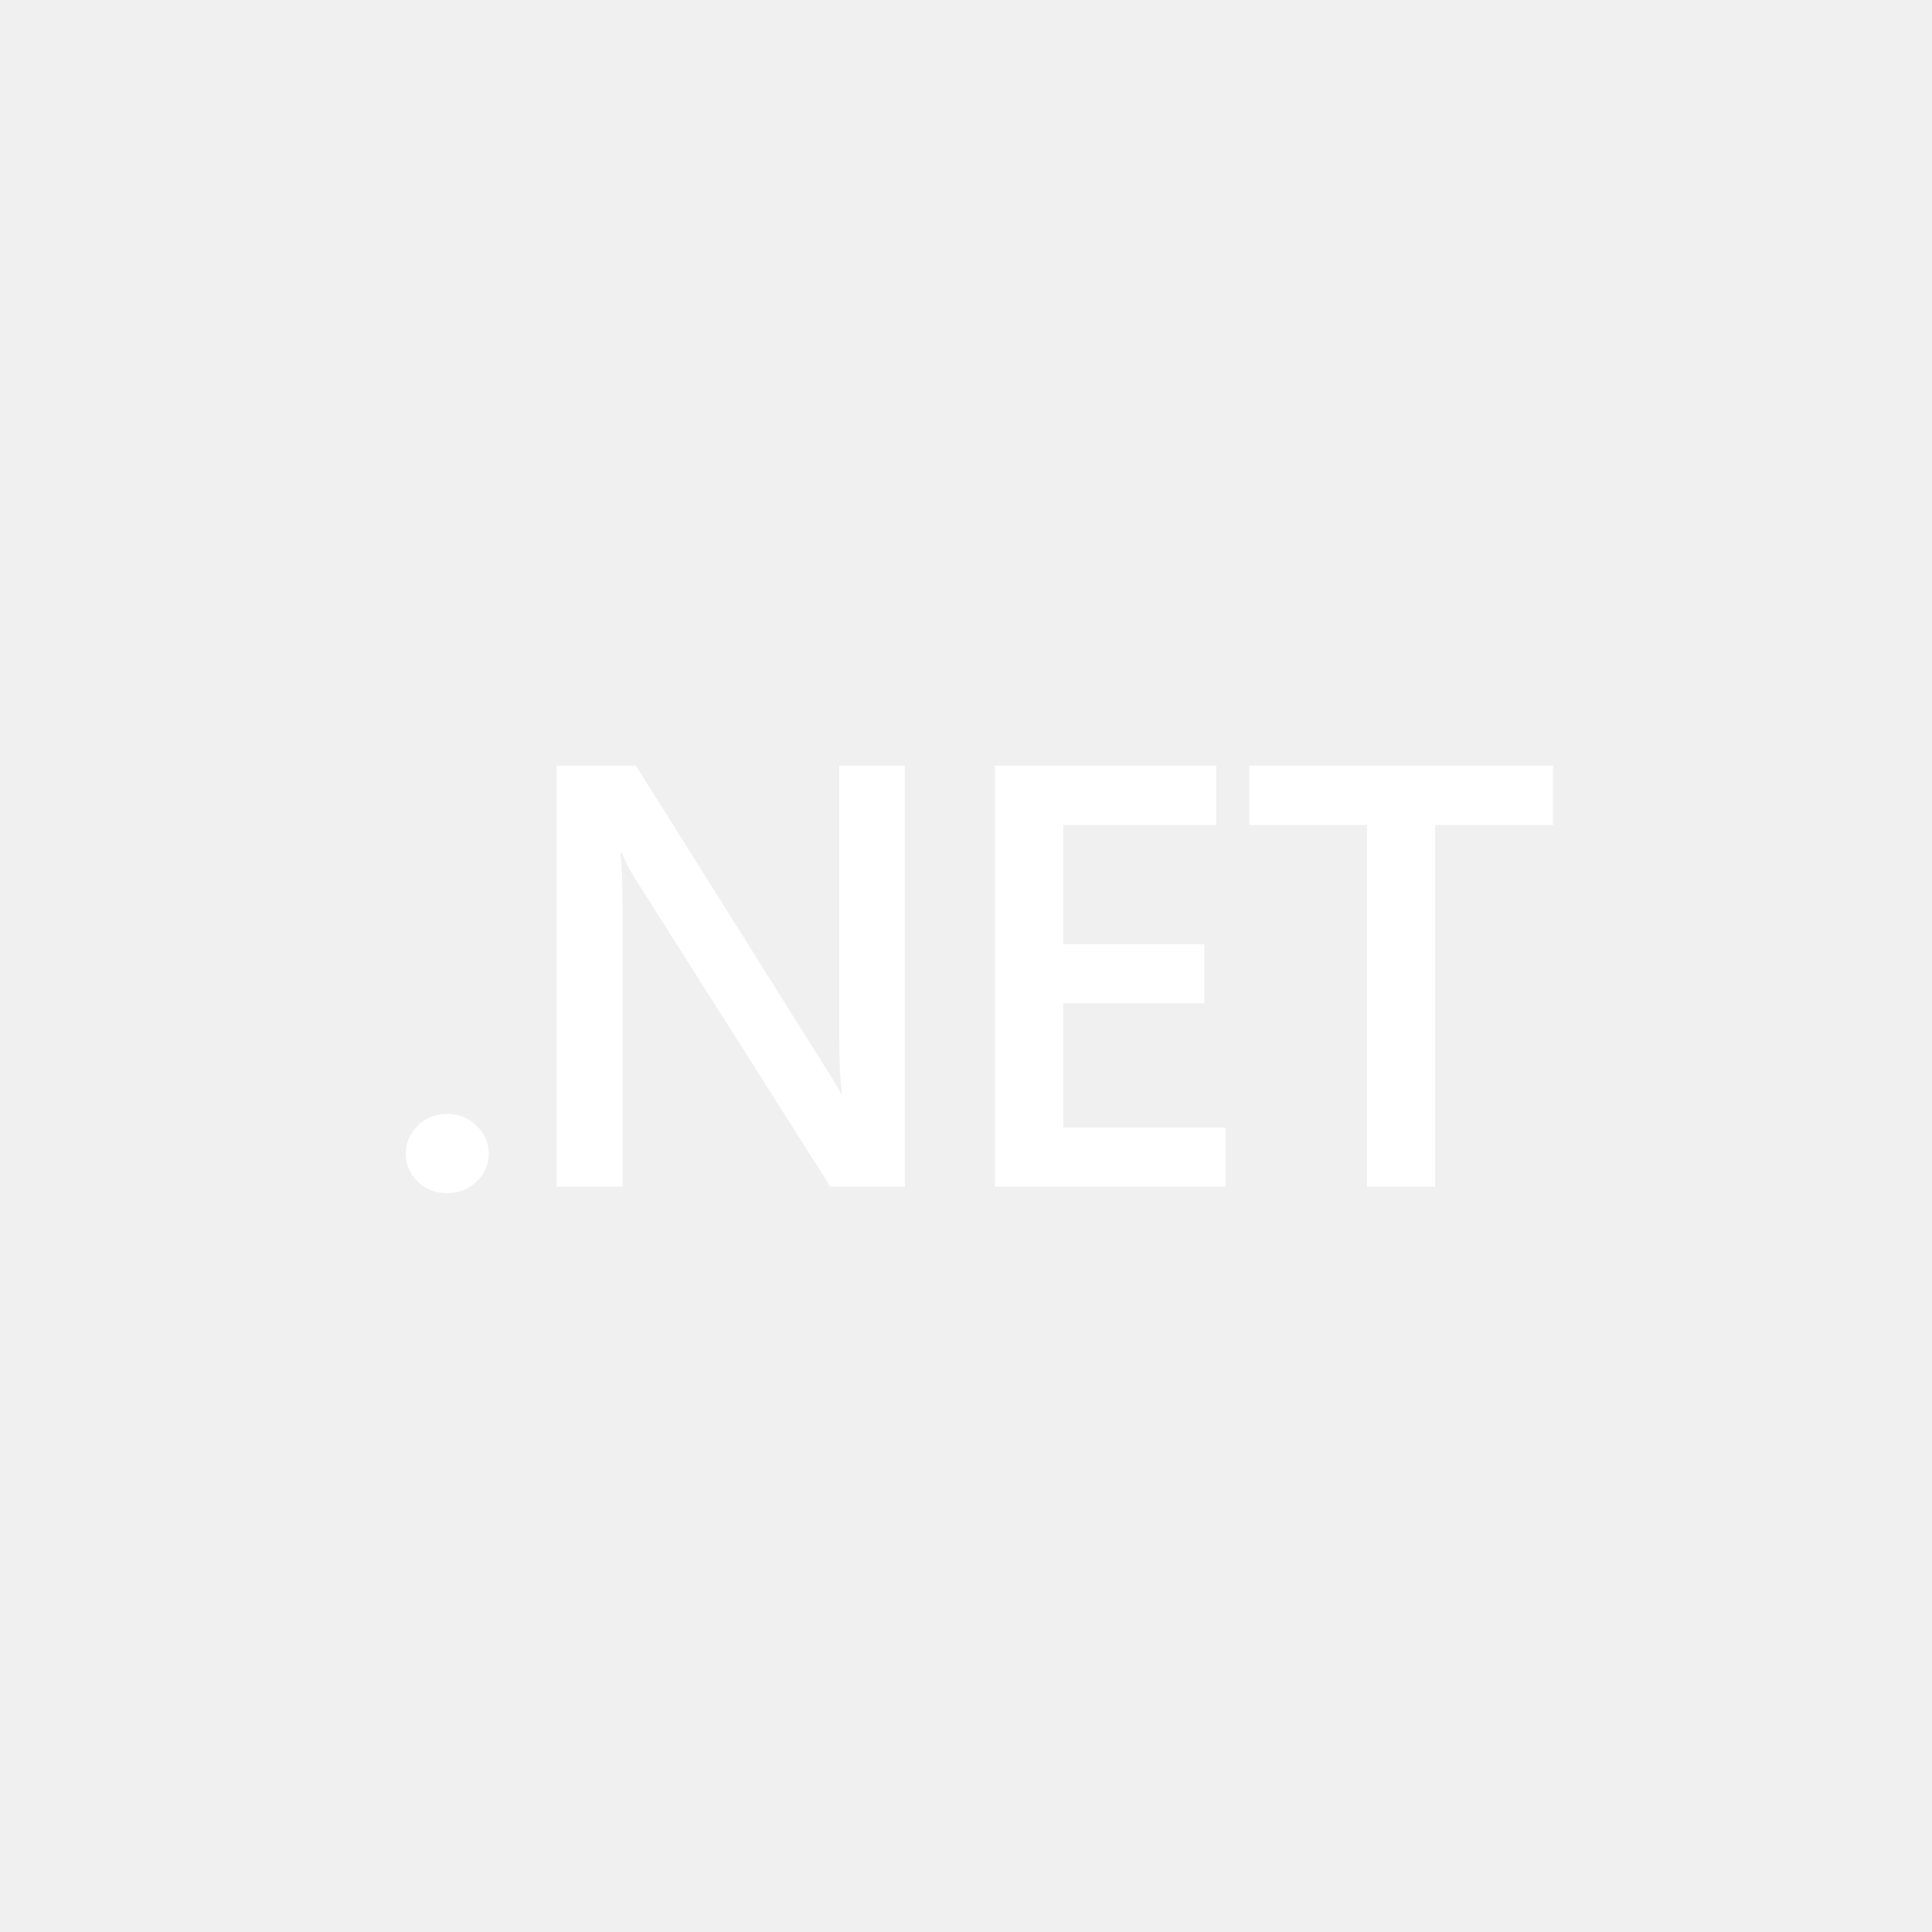
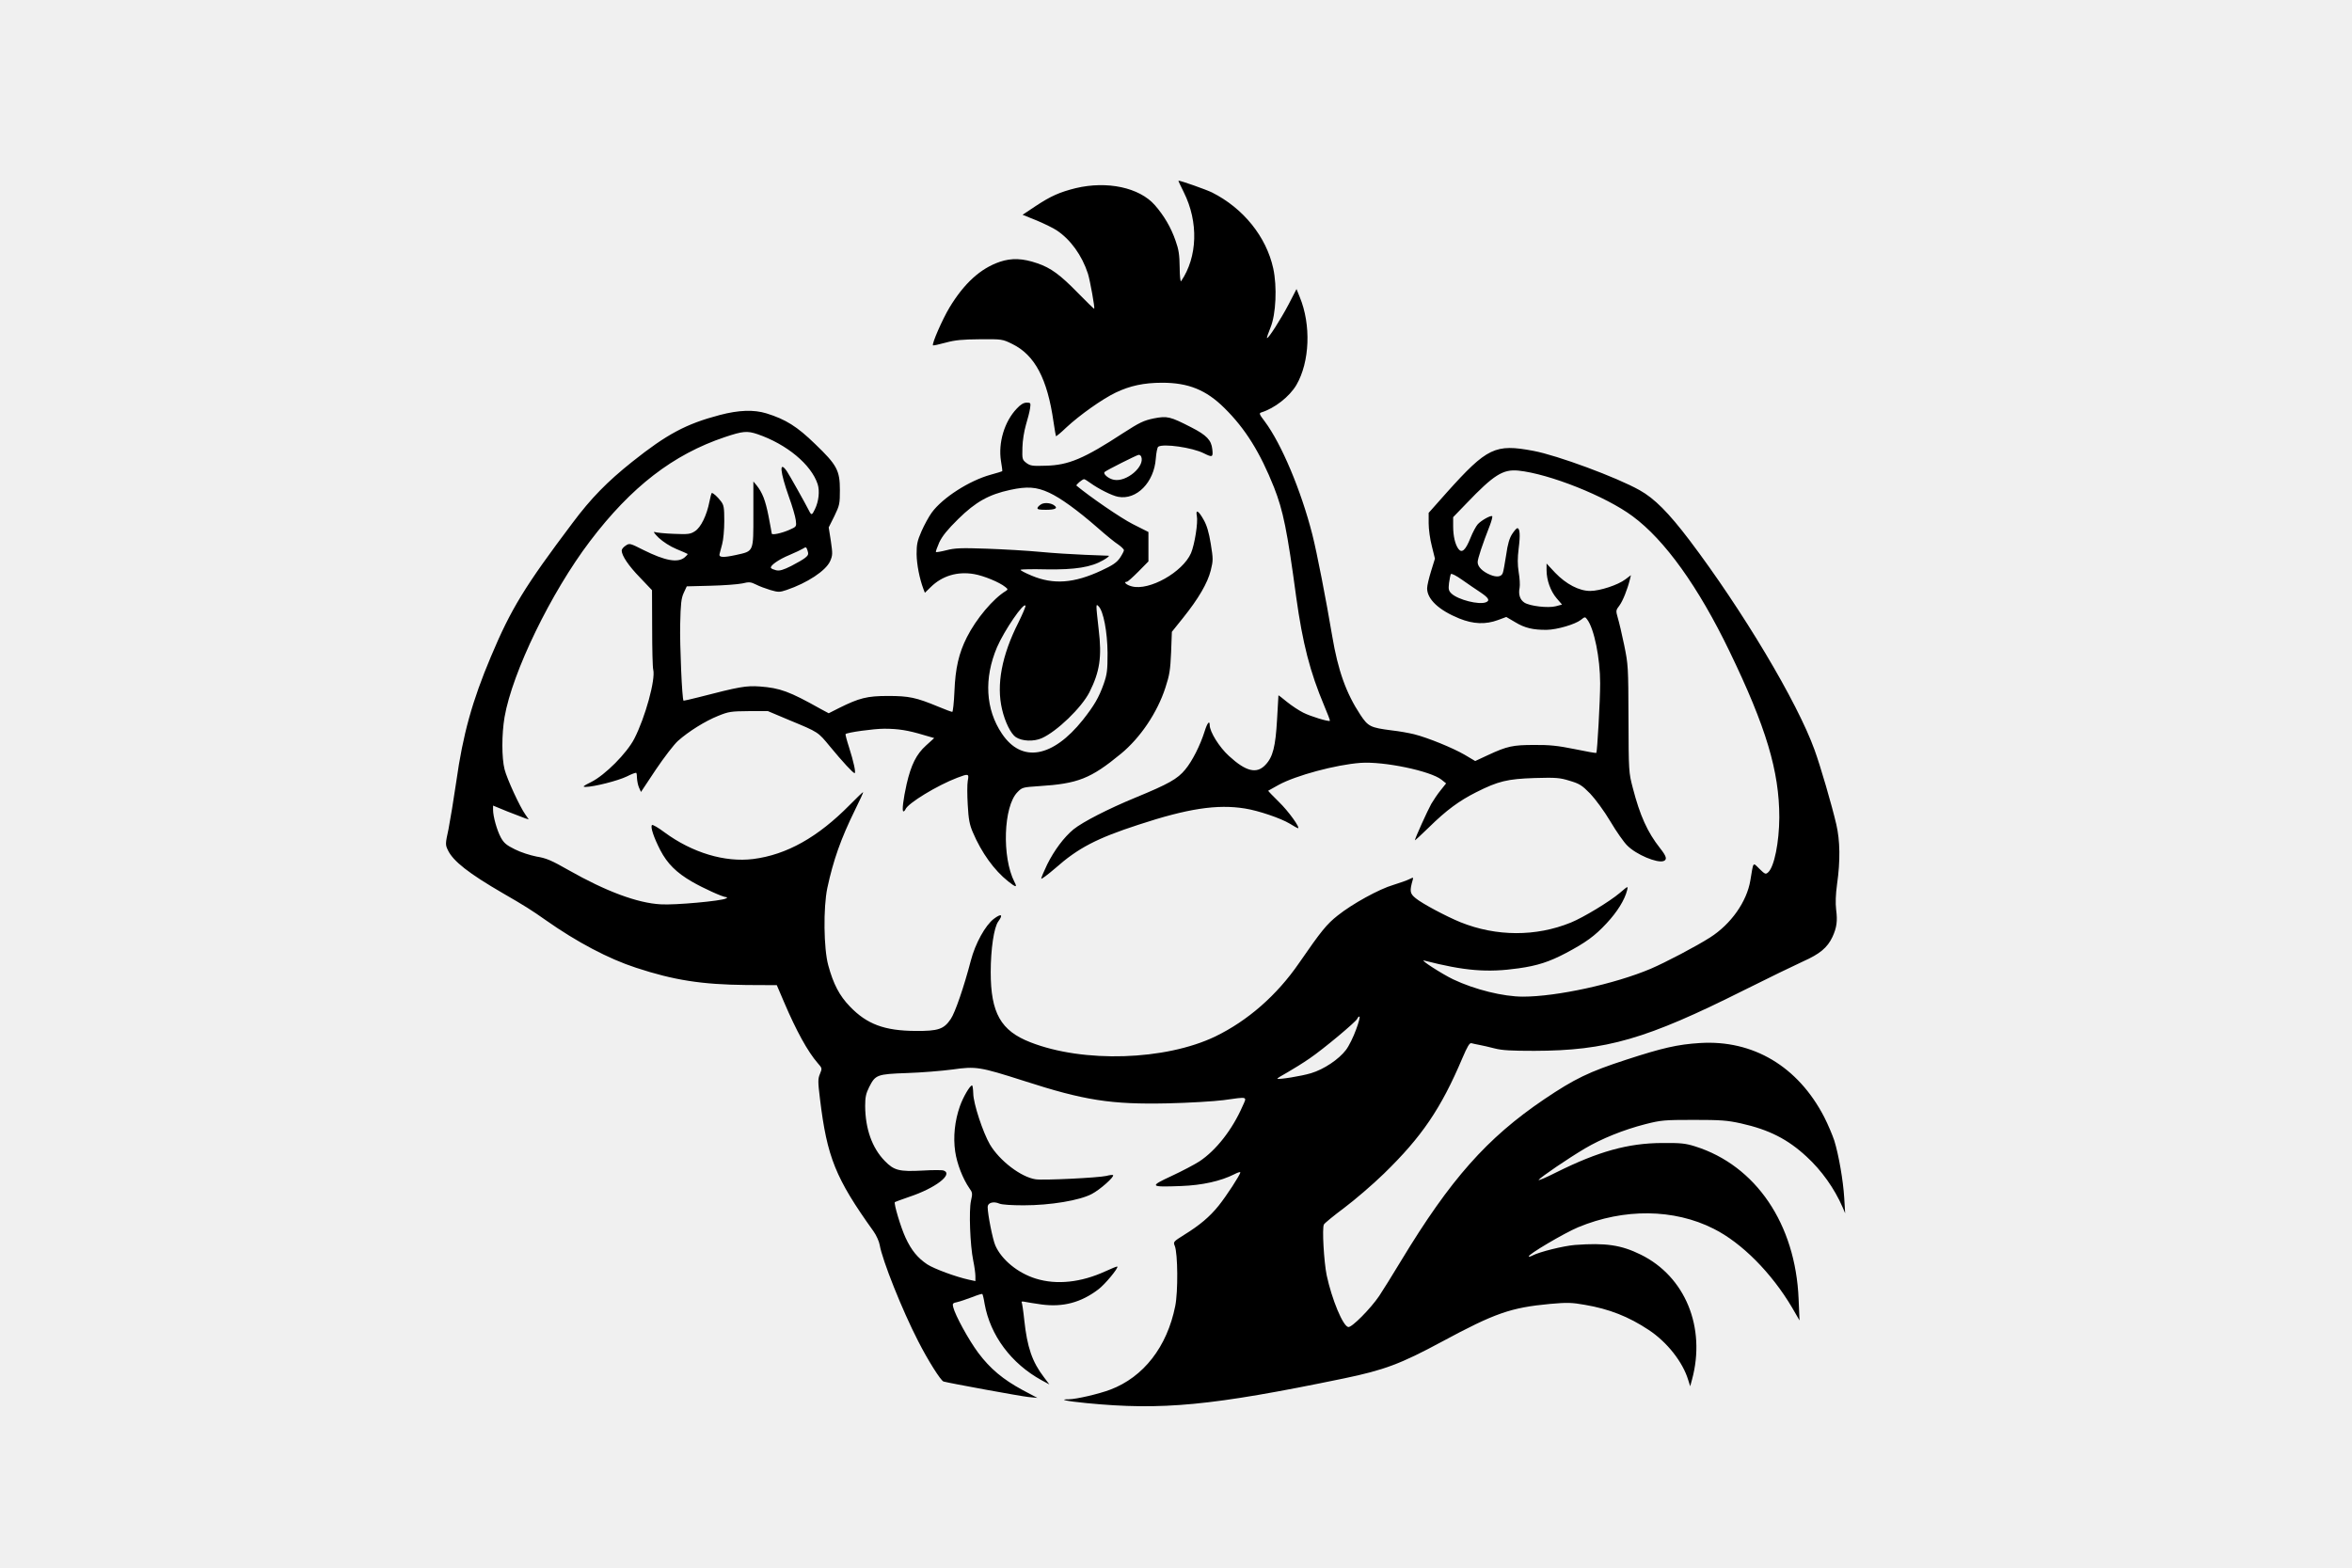
- <svg xmlns="http://www.w3.org/2000/svg" width="456" height="456" viewBox="0 0 456 456" version="1.1" xml:space="preserve" style="fill-rule:evenodd;clip-rule:evenodd;stroke-linejoin:round;stroke-miterlimit:2;">
-   <path d="m 105.5,281.609 c -2.703,0 -5.001,-0.9 -6.893,-2.702 -1.892,-1.848 -2.838,-4.042 -2.838,-6.582 0,-2.587 0.946,-4.804 2.838,-6.652 1.892,-1.848 4.19,-2.772 6.893,-2.772 2.748,0 5.068,0.924 6.96,2.772 1.937,1.848 2.906,4.064 2.906,6.652 0,2.54 -0.968,4.734 -2.906,6.582 -1.892,1.802 -4.212,2.702 -6.96,2.702 z" style="fill:#ffffff;fill-rule:nonzero;stroke-width:0.838" />
-   <path d="M 213.561,280.084 H 195.99 L 149.7,207.054 c -1.171,-1.848 -2.14,-3.765 -2.906,-5.751 h -0.406 c 0.361,2.125 0.541,6.675 0.541,13.65 v 65.132 h -15.543 v -99.36 h 18.719 l 44.737,71.298 c 1.892,2.957 3.109,4.989 3.649,6.098 h 0.27 c -0.45,-2.632 -0.676,-7.09 -0.676,-13.373 v -64.023 h 15.476 z" style="fill:#ffffff;fill-rule:nonzero;stroke-width:0.838" />
-   <path d="m 289.251,280.084 h -54.401 v -99.36 h 52.238 v 13.997 h -36.154 v 28.131 h 33.316 v 13.927 h -33.316 v 29.378 h 38.316 z" style="fill:#ffffff;fill-rule:nonzero;stroke-width:0.838" />
-   <path d="M 366.565,194.721 H 338.722 v 85.363 h -16.084 v -85.363 h -27.775 v -13.997 h 71.701 z" style="fill:#ffffff;fill-rule:nonzero;stroke-width:0.838" />
+ <svg xmlns="http://www.w3.org/2000/svg" version="1.0" width="1536pt" height="1024pt" viewBox="0 0 1536 1024" preserveAspectRatio="xMidYMid meet">
+   <g transform="translate(0,1024) scale(0.1,-0.1)" fill="#000000" stroke="none">
+     <path d="M7731 8984 c97 -194 90 -423 -18 -581 -4 -6 -9 35 -9 90 -1 82 -6 117 -27 175 -30 87 -75 163 -135 232 -101 115 -311 160 -517 111 -104 -26 -162 -51 -263 -118 l-84 -56 92 -37 c50 -21 109 -50 130 -64 91 -60 166 -164 205 -284 14 -45 46 -223 41 -229 -1 -2 -49 45 -106 103 -116 119 -177 164 -265 194 -95 33 -168 36 -245 10 -127 -43 -234 -141 -330 -300 -46 -77 -116 -237 -107 -246 2 -2 39 6 83 18 63 17 108 21 224 22 144 1 146 1 211 -31 147 -72 229 -227 269 -508 7 -49 15 -92 16 -94 2 -2 33 23 68 57 87 81 235 186 323 228 92 44 183 64 303 64 171 0 287 -47 406 -165 137 -135 233 -290 324 -518 60 -153 86 -280 145 -717 42 -302 90 -489 183 -710 22 -52 39 -96 37 -98 -7 -8 -127 29 -174 53 -28 14 -75 45 -106 70 -30 25 -55 44 -56 43 0 -2 -4 -73 -9 -158 -10 -176 -27 -245 -76 -296 -57 -61 -127 -44 -238 58 -63 57 -126 158 -126 202 0 33 -16 14 -33 -41 -29 -92 -81 -195 -127 -250 -50 -61 -109 -94 -325 -183 -177 -73 -343 -158 -404 -207 -63 -52 -126 -137 -172 -229 -21 -44 -39 -86 -39 -93 0 -6 42 25 93 69 148 131 269 194 542 283 322 106 514 135 695 106 89 -14 235 -64 293 -99 27 -17 51 -30 53 -30 19 0 -62 112 -123 171 -40 39 -72 73 -71 74 2 1 32 18 68 38 113 62 374 132 535 144 152 11 458 -53 529 -110 l30 -24 -35 -44 c-20 -24 -47 -65 -62 -90 -24 -43 -107 -226 -107 -238 0 -2 42 36 93 86 113 111 196 172 307 228 145 73 204 87 382 93 141 4 164 2 229 -18 64 -19 80 -29 134 -84 34 -36 91 -113 132 -182 39 -66 89 -137 110 -157 58 -59 196 -117 238 -101 24 10 18 31 -24 84 -82 104 -131 212 -178 394 -26 99 -27 108 -28 451 -1 340 -2 354 -28 481 -15 73 -34 153 -42 179 -13 46 -13 49 11 80 22 30 51 102 68 169 l7 29 -36 -27 c-48 -37 -167 -76 -230 -76 -72 0 -157 44 -229 119 l-56 60 0 -43 c0 -65 26 -137 65 -183 l36 -42 -41 -11 c-50 -13 -170 1 -205 24 -29 19 -40 54 -31 97 3 17 1 62 -6 101 -8 53 -8 91 0 157 11 85 8 131 -9 131 -5 0 -20 -17 -33 -37 -18 -27 -30 -66 -40 -139 -9 -56 -18 -109 -22 -117 -9 -25 -39 -29 -81 -12 -51 21 -83 53 -83 83 0 22 31 116 80 241 11 29 18 56 15 59 -8 8 -70 -26 -94 -52 -11 -12 -33 -52 -48 -90 -32 -80 -56 -102 -79 -71 -21 29 -34 83 -34 148 l0 59 88 91 c177 185 237 223 338 213 202 -21 570 -167 746 -298 210 -155 429 -460 633 -883 239 -495 325 -782 325 -1085 -1 -162 -33 -321 -72 -357 -17 -16 -21 -14 -58 22 -44 43 -38 51 -59 -75 -23 -140 -127 -287 -264 -374 -91 -58 -289 -162 -387 -204 -234 -99 -613 -182 -834 -182 -129 0 -315 46 -456 113 -73 35 -222 131 -190 123 264 -68 413 -80 617 -51 123 17 202 43 310 100 128 68 187 110 265 194 69 74 118 152 134 216 7 29 7 29 -47 -17 -67 -57 -239 -161 -320 -194 -228 -93 -487 -92 -721 2 -93 38 -251 122 -293 157 -38 31 -40 46 -19 120 5 17 4 17 -23 4 -15 -8 -62 -24 -103 -37 -93 -27 -269 -124 -364 -200 -72 -57 -107 -100 -252 -310 -145 -211 -335 -377 -547 -480 -327 -157 -861 -174 -1208 -38 -193 75 -259 191 -259 458 0 150 21 294 50 332 33 45 19 53 -30 16 -55 -42 -121 -161 -150 -273 -44 -169 -103 -341 -131 -381 -45 -67 -82 -79 -229 -78 -204 1 -319 44 -430 160 -68 70 -108 147 -141 269 -30 109 -33 376 -6 505 39 181 88 321 181 510 31 62 55 115 53 116 -1 2 -41 -36 -87 -83 -209 -212 -412 -326 -631 -354 -186 -23 -398 41 -579 174 -41 31 -78 52 -82 48 -12 -11 11 -80 54 -164 46 -88 105 -147 207 -206 72 -42 202 -101 223 -101 10 -1 9 -3 -2 -9 -29 -16 -332 -44 -425 -38 -152 8 -358 85 -601 223 -112 64 -147 79 -210 89 -41 8 -104 28 -141 47 -55 27 -72 41 -92 77 -25 46 -51 137 -51 182 l0 27 95 -39 c53 -21 105 -41 117 -45 l21 -6 -21 30 c-37 51 -121 234 -137 297 -19 76 -19 228 0 341 51 293 303 813 558 1149 270 356 544 567 881 680 117 39 145 42 213 19 190 -65 351 -198 393 -327 14 -44 7 -112 -18 -163 -19 -40 -23 -41 -38 -11 -28 55 -129 235 -146 260 -51 72 -44 -4 14 -168 22 -60 42 -129 45 -153 5 -42 5 -42 -42 -63 -50 -22 -115 -36 -115 -24 0 4 -10 55 -21 114 -21 105 -40 153 -78 201 l-21 25 0 -212 c0 -251 4 -242 -113 -268 -83 -18 -114 -17 -108 6 2 8 10 37 17 64 8 28 14 96 14 151 0 90 -3 105 -22 130 -23 30 -49 53 -59 54 -3 0 -10 -26 -16 -57 -17 -88 -56 -169 -95 -193 -29 -19 -44 -21 -138 -17 -58 2 -114 8 -125 12 -11 4 1 -13 27 -38 28 -26 74 -56 115 -73 37 -15 70 -30 73 -32 3 -2 -6 -12 -19 -23 -45 -37 -127 -22 -268 48 -89 45 -92 46 -117 29 -14 -9 -26 -23 -26 -32 0 -33 45 -100 120 -177 l78 -82 1 -248 c0 -136 3 -258 7 -271 16 -65 -52 -311 -123 -450 -49 -96 -192 -239 -282 -284 -54 -27 -60 -32 -35 -32 55 1 209 40 267 68 31 16 59 26 62 24 3 -3 5 -19 5 -36 1 -17 6 -44 13 -60 l13 -29 97 146 c54 80 119 165 145 188 70 62 177 129 262 163 69 28 84 30 200 31 l125 0 140 -59 c193 -80 186 -76 266 -173 81 -98 150 -173 160 -173 10 0 -6 74 -36 168 -15 46 -25 85 -23 87 11 11 184 35 253 35 91 0 154 -10 257 -41 l69 -20 -54 -49 c-63 -57 -97 -126 -126 -251 -22 -98 -32 -179 -21 -179 4 0 10 6 13 13 15 40 208 157 339 207 74 28 77 27 68 -21 -4 -22 -4 -93 0 -157 5 -94 12 -129 33 -178 57 -134 140 -249 231 -321 51 -41 61 -41 41 -4 -83 162 -72 495 20 587 30 31 35 32 140 39 255 16 338 49 536 212 126 104 237 268 290 432 27 82 32 116 37 230 l5 134 73 91 c101 126 160 227 181 310 16 65 16 75 0 174 -12 75 -26 121 -46 156 -33 60 -54 72 -45 27 9 -43 -14 -187 -38 -244 -54 -124 -273 -248 -387 -217 -36 9 -57 30 -32 30 6 0 39 30 75 66 l66 67 0 96 0 96 -103 52 c-77 39 -278 177 -367 251 -6 4 38 42 50 42 4 0 22 -11 41 -25 54 -39 142 -83 181 -90 120 -23 235 94 246 249 3 39 10 74 16 78 33 22 223 -5 298 -43 56 -28 61 -26 55 27 -6 59 -38 92 -136 142 -140 72 -158 76 -246 59 -67 -14 -93 -27 -199 -95 -255 -167 -358 -211 -507 -214 -86 -3 -100 -1 -126 18 -27 21 -28 25 -26 100 1 47 11 107 23 149 12 39 24 87 27 108 5 35 4 37 -22 37 -20 0 -40 -12 -65 -39 -81 -85 -122 -224 -103 -343 6 -35 10 -64 8 -66 -1 -1 -35 -12 -76 -23 -140 -39 -313 -150 -384 -247 -19 -26 -49 -81 -67 -122 -28 -64 -32 -86 -32 -150 1 -68 19 -159 44 -226 l10 -26 38 37 c75 74 175 104 284 85 63 -11 165 -53 203 -84 18 -14 18 -17 4 -26 -83 -50 -194 -182 -255 -303 -52 -103 -75 -201 -81 -354 -3 -73 -10 -133 -14 -133 -5 0 -46 15 -91 34 -145 60 -191 70 -328 70 -138 0 -188 -13 -321 -79 l-67 -34 -54 29 c-203 114 -264 136 -396 146 -91 6 -131 -1 -402 -71 -52 -13 -95 -23 -96 -22 -10 9 -25 367 -22 498 3 136 7 171 23 206 l20 43 155 4 c85 2 178 9 207 15 46 11 55 10 90 -7 21 -11 64 -27 94 -36 52 -15 60 -15 105 0 136 46 257 126 285 188 17 39 17 49 5 132 l-14 89 37 74 c34 70 36 81 36 170 0 128 -19 164 -162 301 -117 114 -192 161 -318 200 -82 25 -180 22 -305 -11 -220 -58 -345 -125 -571 -305 -163 -130 -269 -238 -390 -400 -311 -413 -402 -561 -533 -873 -122 -289 -183 -509 -226 -815 -17 -116 -40 -256 -51 -312 -21 -96 -21 -102 -4 -137 34 -72 136 -152 360 -282 139 -80 188 -111 280 -176 203 -143 410 -252 588 -310 249 -82 431 -110 721 -113 l199 -1 47 -110 c81 -190 155 -324 220 -399 29 -33 30 -34 15 -70 -14 -33 -14 -50 0 -164 46 -381 102 -519 349 -864 19 -26 37 -67 41 -90 17 -100 147 -426 251 -628 63 -124 148 -259 166 -264 40 -11 503 -96 553 -101 l60 -6 -98 52 c-127 69 -210 138 -288 242 -62 83 -151 245 -164 299 -6 23 -3 27 27 33 18 4 61 19 96 32 35 14 65 23 67 21 3 -3 10 -31 15 -64 37 -207 174 -391 373 -500 l50 -27 -36 48 c-76 99 -109 195 -128 373 -6 59 -14 111 -17 116 -3 5 6 6 19 3 13 -3 64 -11 113 -18 139 -18 256 13 369 99 44 33 132 140 124 149 -2 2 -37 -12 -78 -31 -159 -73 -318 -90 -454 -48 -117 36 -224 123 -265 217 -17 38 -50 204 -50 251 0 28 38 39 77 22 17 -7 81 -11 158 -11 175 0 366 32 445 74 54 28 149 113 139 123 -2 3 -22 1 -44 -5 -52 -12 -413 -30 -462 -22 -95 14 -235 121 -298 227 -46 79 -108 267 -109 333 -1 29 -4 53 -8 53 -14 0 -58 -76 -79 -135 -34 -96 -45 -202 -31 -297 12 -81 50 -178 93 -240 20 -27 21 -34 10 -82 -14 -63 -6 -289 15 -391 8 -38 14 -84 14 -101 l0 -32 -42 9 c-87 19 -227 71 -272 100 -63 42 -104 92 -142 174 -32 69 -78 224 -70 233 3 2 44 17 93 34 172 57 290 148 226 172 -9 4 -71 4 -137 0 -153 -8 -187 0 -248 63 -83 85 -127 210 -128 359 0 56 5 81 26 123 41 81 51 85 248 92 94 3 227 14 295 23 155 22 179 18 467 -74 396 -128 569 -155 939 -147 138 3 302 13 365 21 165 23 154 26 124 -41 -66 -151 -172 -287 -281 -359 -31 -20 -112 -63 -181 -95 -149 -69 -144 -74 61 -66 138 5 259 32 348 77 21 11 39 17 39 12 0 -15 -92 -156 -142 -218 -58 -72 -123 -127 -225 -190 -70 -44 -72 -46 -61 -72 20 -50 22 -299 3 -393 -53 -266 -207 -464 -424 -546 -77 -29 -221 -62 -270 -63 -71 0 -19 -12 115 -25 493 -48 814 -18 1679 161 265 55 372 95 641 240 347 187 450 223 707 247 112 10 142 9 227 -6 159 -27 286 -77 417 -164 120 -79 223 -210 258 -327 l13 -41 12 44 c92 340 -44 673 -335 816 -128 63 -228 78 -430 63 -74 -6 -232 -45 -277 -69 -11 -6 -22 -9 -24 -6 -10 10 232 153 323 191 299 124 625 121 884 -10 184 -92 379 -289 513 -516 l48 -83 -6 140 c-20 490 -279 872 -676 997 -64 20 -95 23 -215 22 -223 -1 -416 -55 -690 -191 -71 -36 -123 -58 -116 -49 17 20 190 138 301 204 108 64 254 123 395 159 102 26 124 28 315 28 178 0 219 -3 310 -23 183 -41 305 -103 428 -217 98 -90 182 -208 235 -330 l17 -40 -6 100 c-7 115 -36 281 -65 375 -12 36 -41 105 -66 154 -171 330 -464 505 -812 483 -145 -9 -245 -32 -481 -109 -243 -79 -336 -124 -535 -258 -374 -253 -613 -523 -935 -1055 -56 -93 -121 -197 -143 -230 -57 -84 -180 -208 -202 -203 -35 6 -107 180 -141 338 -18 88 -31 310 -18 332 5 9 65 58 132 108 68 51 185 151 259 223 249 242 374 427 513 755 33 77 47 101 59 98 9 -3 32 -7 51 -11 19 -3 64 -14 100 -23 50 -13 110 -16 260 -16 471 1 731 76 1371 397 156 78 329 162 384 187 110 49 159 90 192 160 28 61 34 104 24 179 -5 42 -3 98 6 165 22 154 20 285 -5 392 -29 125 -104 382 -142 486 -113 314 -472 914 -817 1370 -136 179 -228 272 -325 326 -149 84 -538 228 -694 257 -249 47 -302 22 -565 -271 l-119 -134 0 -68 c0 -38 9 -105 21 -150 l20 -81 -25 -81 c-14 -45 -26 -95 -26 -113 0 -71 77 -143 210 -197 92 -37 172 -40 253 -10 l54 20 58 -34 c62 -38 118 -51 206 -50 68 1 186 36 223 65 26 21 28 21 41 3 46 -60 85 -254 85 -417 0 -114 -19 -448 -25 -455 -2 -2 -66 9 -142 25 -109 22 -164 28 -263 27 -140 0 -177 -8 -300 -65 l-86 -40 -69 41 c-78 45 -239 111 -330 134 -33 8 -98 20 -145 25 -140 18 -155 25 -206 102 -93 141 -146 289 -184 515 -39 232 -100 547 -130 664 -73 286 -201 591 -311 738 -35 46 -38 53 -22 58 87 27 184 103 229 179 88 151 97 394 22 575 l-21 52 -51 -99 c-51 -97 -134 -228 -142 -221 -2 2 9 33 23 68 36 87 44 268 18 387 -45 206 -195 393 -400 496 -39 19 -203 77 -219 77 -2 0 14 -34 35 -76z m-278 -1727 c25 -64 -96 -167 -178 -151 -35 6 -74 39 -61 51 11 11 210 111 222 112 7 1 14 -5 17 -12z m-602 -235 c74 -34 184 -113 319 -231 52 -46 112 -95 133 -108 20 -14 37 -31 37 -37 0 -6 -12 -29 -26 -50 -21 -30 -46 -48 -122 -83 -178 -83 -312 -93 -455 -33 -43 18 -75 35 -72 38 3 4 79 5 168 3 189 -3 293 14 372 60 28 16 43 29 35 29 -8 0 -78 3 -155 6 -77 3 -207 11 -290 19 -82 8 -240 17 -350 21 -169 6 -210 4 -264 -10 -35 -9 -66 -14 -69 -12 -2 3 8 31 22 63 20 42 53 83 124 153 114 112 200 160 339 190 110 24 172 20 254 -18z m-1592 -425 c-13 -11 -55 -35 -92 -54 -52 -26 -76 -33 -98 -28 -16 4 -31 10 -34 15 -9 14 50 56 121 85 38 16 78 35 89 42 18 12 21 11 29 -14 7 -22 5 -30 -15 -46z m4409 -226 c54 -36 64 -54 36 -65 -46 -18 -180 16 -224 56 -19 18 -22 28 -17 70 4 27 9 53 12 58 4 6 35 -10 73 -37 37 -26 91 -63 120 -82z m-3017 -197 c-109 -215 -145 -407 -107 -567 19 -83 58 -161 90 -182 41 -27 116 -30 169 -7 99 44 260 199 312 301 67 134 82 229 60 410 -19 169 -19 170 0 150 31 -31 57 -167 58 -304 0 -115 -3 -138 -25 -202 -32 -90 -62 -141 -136 -235 -198 -248 -400 -283 -529 -90 -107 159 -118 361 -32 564 48 111 177 299 186 271 2 -5 -19 -54 -46 -109z m2205 -2659 c-17 -47 -46 -107 -66 -133 -46 -61 -144 -127 -228 -152 -62 -19 -212 -43 -220 -36 -2 2 28 21 65 41 37 21 103 62 145 91 91 62 304 240 312 260 3 8 9 14 14 14 5 0 -4 -38 -22 -85z" />
+     <path d="M6803 6948 c-12 -6 -24 -17 -27 -24 -4 -11 8 -14 54 -14 60 0 80 10 57 27 -20 17 -61 22 -84 11z" />
+   </g>
</svg>
